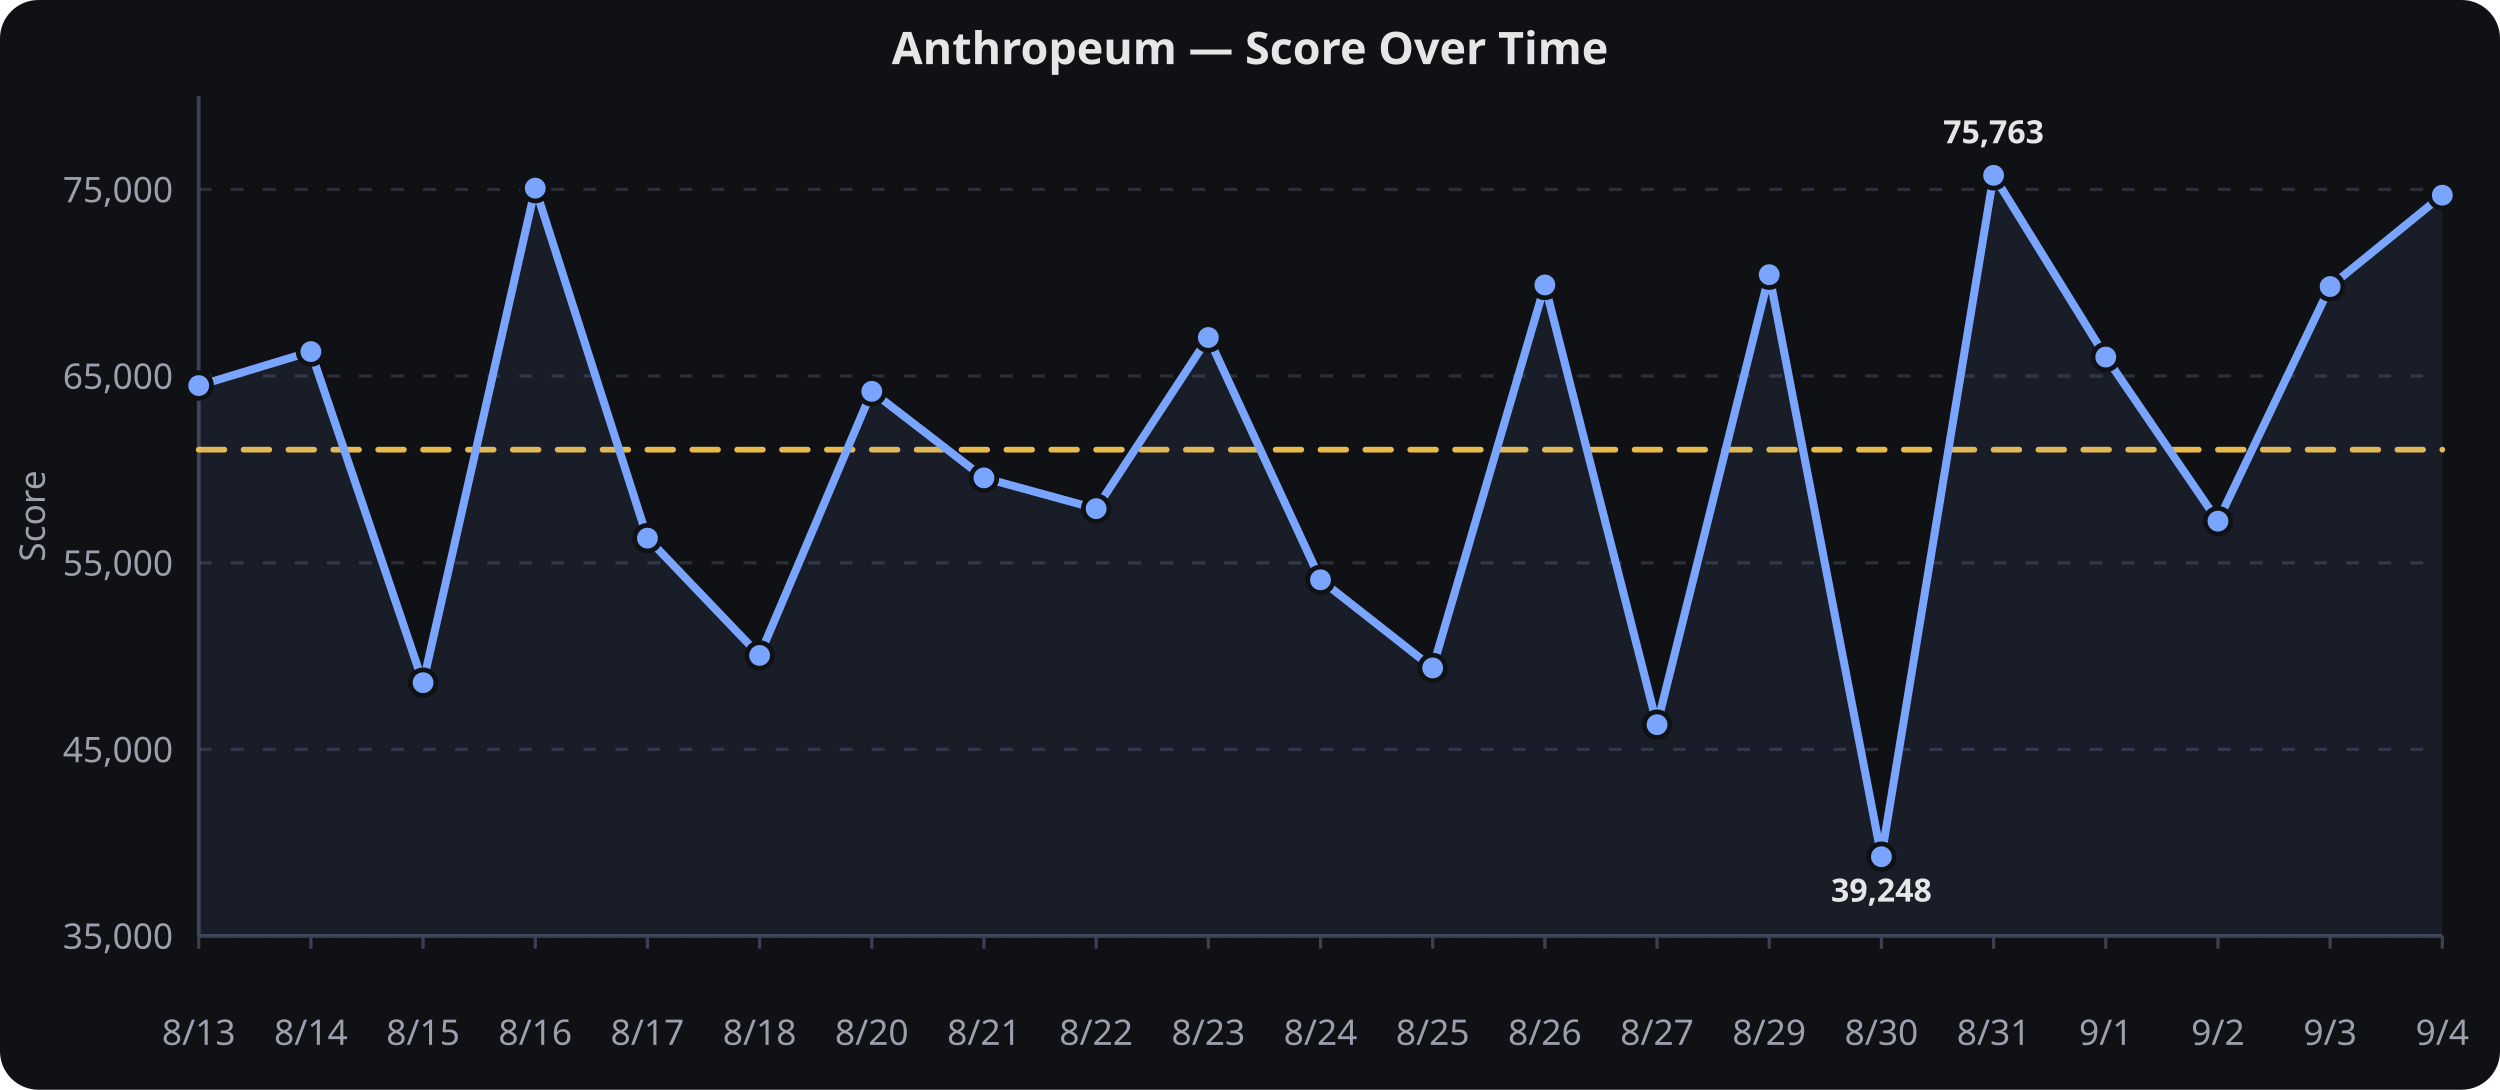
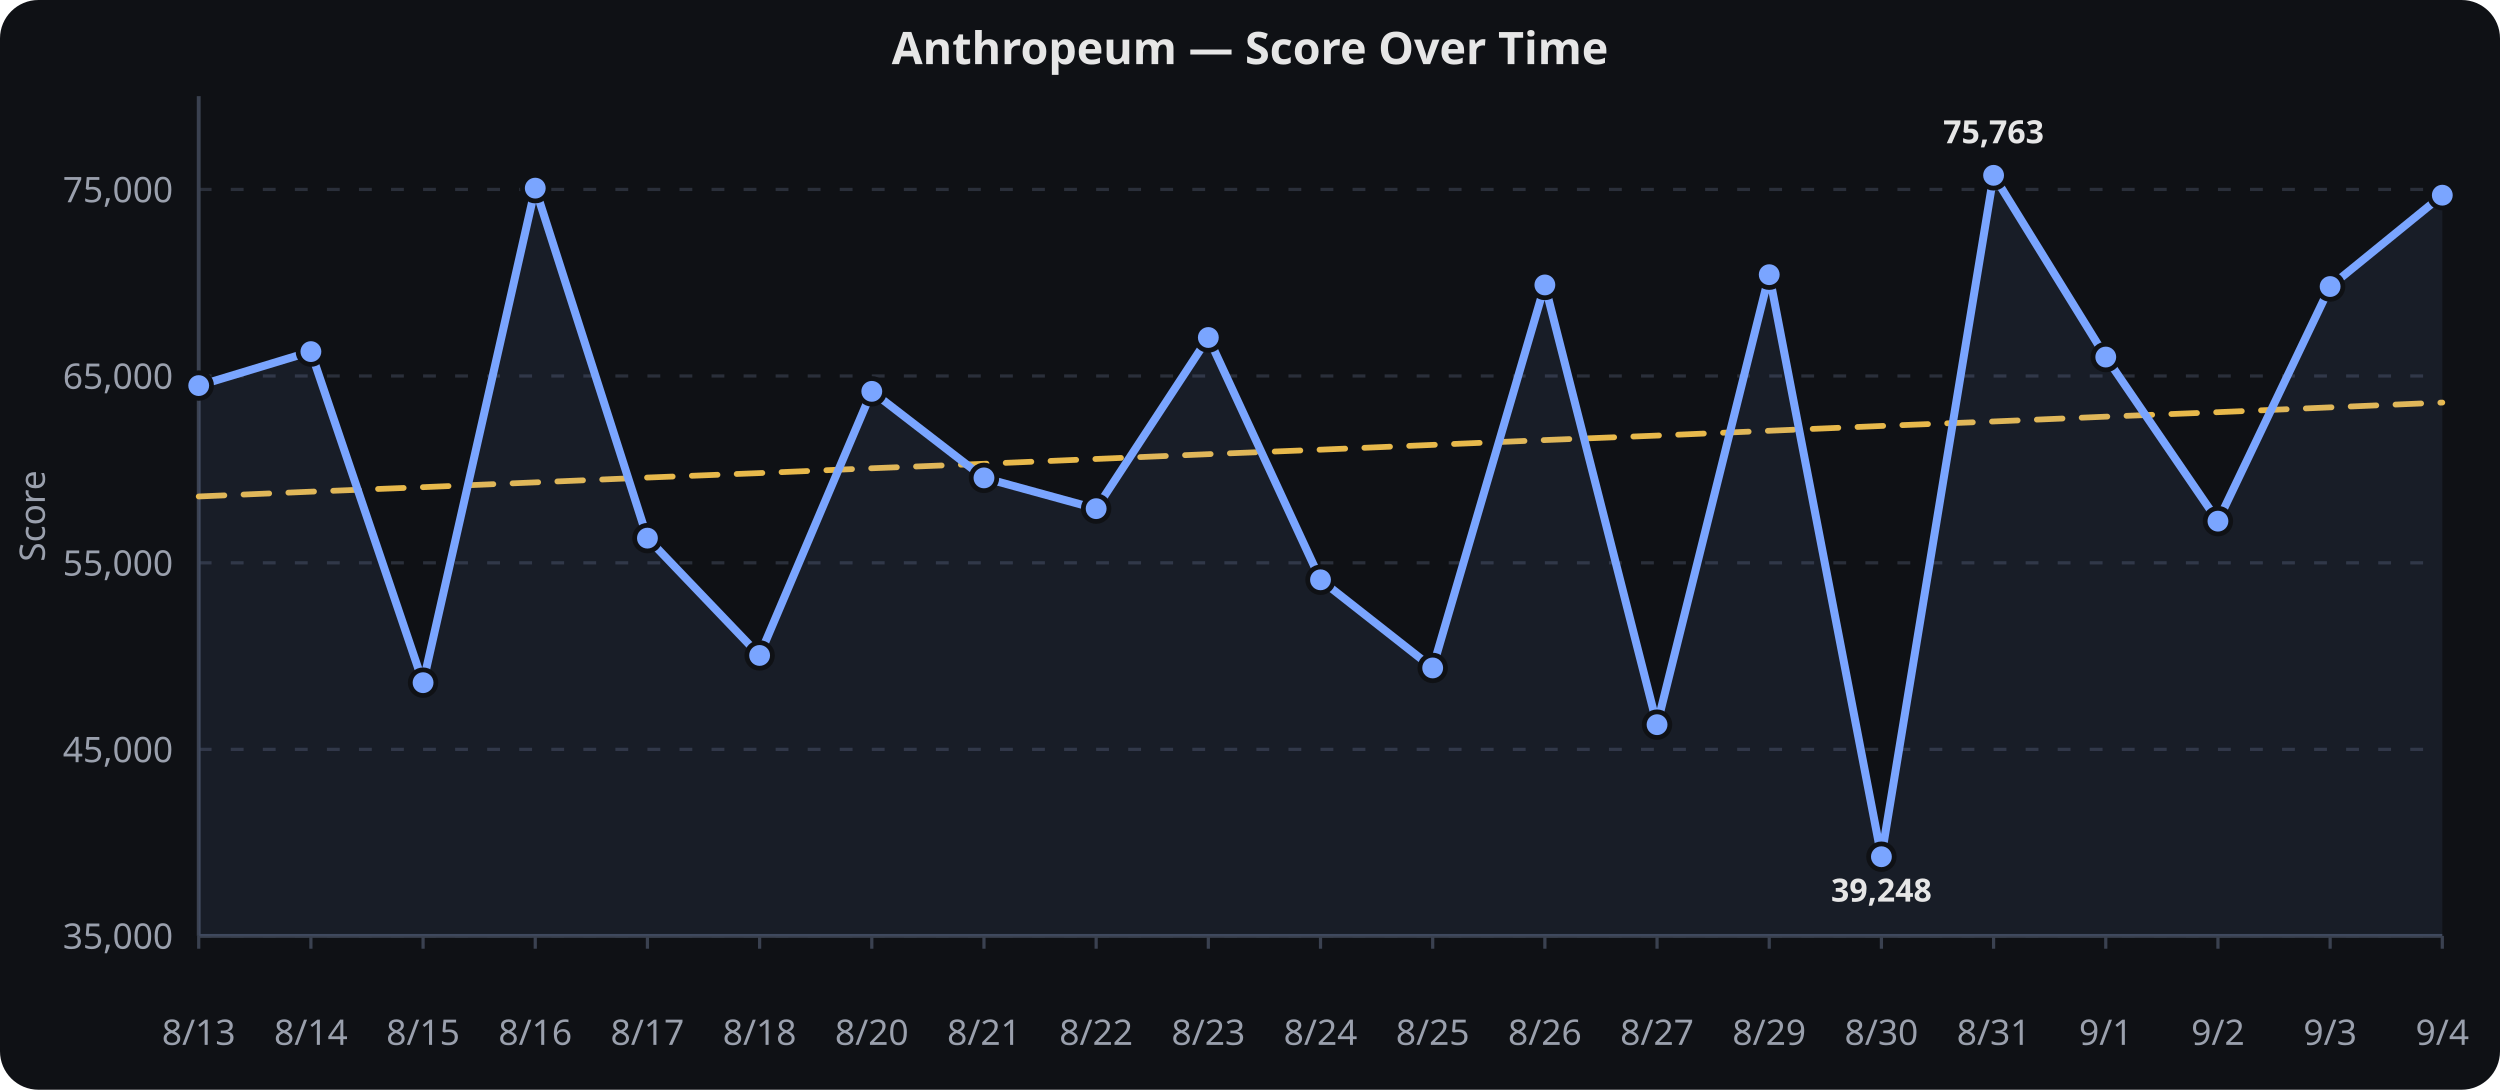
<svg xmlns="http://www.w3.org/2000/svg" viewBox="0 0 780 340" width="100%" height="340" role="img" aria-label="Anthropeum — Score Over Time">
  <rect width="780" height="340" fill="#0f1115" rx="12" />
  <text x="390.0" y="20" text-anchor="middle" font-family="sans-serif" font-size="14" font-weight="600" fill="#e6e6e6">Anthropeum — Score Over Time</text>
  <line x1="62" x2="762" y1="292.0" y2="292.0" stroke="#2a2f3a" stroke-width="1" stroke-dasharray="4 6" />
  <text x="54" y="296.0" text-anchor="end" font-family="sans-serif" font-size="11" fill="#9aa0ad">35,000</text>
  <line x1="62" x2="762" y1="233.8" y2="233.8" stroke="#2a2f3a" stroke-width="1" stroke-dasharray="4 6" />
  <text x="54" y="237.8" text-anchor="end" font-family="sans-serif" font-size="11" fill="#9aa0ad">45,000</text>
  <line x1="62" x2="762" y1="175.6" y2="175.6" stroke="#2a2f3a" stroke-width="1" stroke-dasharray="4 6" />
  <text x="54" y="179.6" text-anchor="end" font-family="sans-serif" font-size="11" fill="#9aa0ad">55,000</text>
  <line x1="62" x2="762" y1="117.3" y2="117.3" stroke="#2a2f3a" stroke-width="1" stroke-dasharray="4 6" />
  <text x="54" y="121.3" text-anchor="end" font-family="sans-serif" font-size="11" fill="#9aa0ad">65,000</text>
  <line x1="62" x2="762" y1="59.1" y2="59.1" stroke="#2a2f3a" stroke-width="1" stroke-dasharray="4 6" />
  <text x="54" y="63.1" text-anchor="end" font-family="sans-serif" font-size="11" fill="#9aa0ad">75,000</text>
  <line x1="62.0" x2="62.0" y1="292" y2="296" stroke="#3a4150" stroke-width="1" />
  <text x="62.0" y="326" text-anchor="middle" font-family="sans-serif" font-size="11" fill="#9aa0ad">8/13</text>
  <line x1="97.0" x2="97.0" y1="292" y2="296" stroke="#3a4150" stroke-width="1" />
  <text x="97.0" y="326" text-anchor="middle" font-family="sans-serif" font-size="11" fill="#9aa0ad">8/14</text>
  <line x1="132.0" x2="132.0" y1="292" y2="296" stroke="#3a4150" stroke-width="1" />
  <text x="132.0" y="326" text-anchor="middle" font-family="sans-serif" font-size="11" fill="#9aa0ad">8/15</text>
  <line x1="167.0" x2="167.0" y1="292" y2="296" stroke="#3a4150" stroke-width="1" />
  <text x="167.0" y="326" text-anchor="middle" font-family="sans-serif" font-size="11" fill="#9aa0ad">8/16</text>
  <line x1="202.0" x2="202.0" y1="292" y2="296" stroke="#3a4150" stroke-width="1" />
  <text x="202.0" y="326" text-anchor="middle" font-family="sans-serif" font-size="11" fill="#9aa0ad">8/17</text>
  <line x1="237.0" x2="237.0" y1="292" y2="296" stroke="#3a4150" stroke-width="1" />
  <text x="237.0" y="326" text-anchor="middle" font-family="sans-serif" font-size="11" fill="#9aa0ad">8/18</text>
  <line x1="272.0" x2="272.0" y1="292" y2="296" stroke="#3a4150" stroke-width="1" />
  <text x="272.0" y="326" text-anchor="middle" font-family="sans-serif" font-size="11" fill="#9aa0ad">8/20</text>
  <line x1="307.0" x2="307.0" y1="292" y2="296" stroke="#3a4150" stroke-width="1" />
  <text x="307.0" y="326" text-anchor="middle" font-family="sans-serif" font-size="11" fill="#9aa0ad">8/21</text>
  <line x1="342.0" x2="342.0" y1="292" y2="296" stroke="#3a4150" stroke-width="1" />
  <text x="342.0" y="326" text-anchor="middle" font-family="sans-serif" font-size="11" fill="#9aa0ad">8/22</text>
  <line x1="377.0" x2="377.0" y1="292" y2="296" stroke="#3a4150" stroke-width="1" />
  <text x="377.0" y="326" text-anchor="middle" font-family="sans-serif" font-size="11" fill="#9aa0ad">8/23</text>
  <line x1="412.0" x2="412.0" y1="292" y2="296" stroke="#3a4150" stroke-width="1" />
  <text x="412.0" y="326" text-anchor="middle" font-family="sans-serif" font-size="11" fill="#9aa0ad">8/24</text>
  <line x1="447.0" x2="447.0" y1="292" y2="296" stroke="#3a4150" stroke-width="1" />
  <text x="447.0" y="326" text-anchor="middle" font-family="sans-serif" font-size="11" fill="#9aa0ad">8/25</text>
  <line x1="482.0" x2="482.0" y1="292" y2="296" stroke="#3a4150" stroke-width="1" />
  <text x="482.0" y="326" text-anchor="middle" font-family="sans-serif" font-size="11" fill="#9aa0ad">8/26</text>
  <line x1="517.0" x2="517.0" y1="292" y2="296" stroke="#3a4150" stroke-width="1" />
  <text x="517.0" y="326" text-anchor="middle" font-family="sans-serif" font-size="11" fill="#9aa0ad">8/27</text>
  <line x1="552.0" x2="552.0" y1="292" y2="296" stroke="#3a4150" stroke-width="1" />
  <text x="552.0" y="326" text-anchor="middle" font-family="sans-serif" font-size="11" fill="#9aa0ad">8/29</text>
  <line x1="587.0" x2="587.0" y1="292" y2="296" stroke="#3a4150" stroke-width="1" />
  <text x="587.0" y="326" text-anchor="middle" font-family="sans-serif" font-size="11" fill="#9aa0ad">8/30</text>
  <line x1="622.0" x2="622.0" y1="292" y2="296" stroke="#3a4150" stroke-width="1" />
  <text x="622.0" y="326" text-anchor="middle" font-family="sans-serif" font-size="11" fill="#9aa0ad">8/31</text>
  <line x1="657.0" x2="657.0" y1="292" y2="296" stroke="#3a4150" stroke-width="1" />
  <text x="657.0" y="326" text-anchor="middle" font-family="sans-serif" font-size="11" fill="#9aa0ad">9/1</text>
  <line x1="692.0" x2="692.0" y1="292" y2="296" stroke="#3a4150" stroke-width="1" />
  <text x="692.0" y="326" text-anchor="middle" font-family="sans-serif" font-size="11" fill="#9aa0ad">9/2</text>
  <line x1="727.0" x2="727.0" y1="292" y2="296" stroke="#3a4150" stroke-width="1" />
  <text x="727.0" y="326" text-anchor="middle" font-family="sans-serif" font-size="11" fill="#9aa0ad">9/3</text>
  <line x1="762.0" x2="762.0" y1="292" y2="296" stroke="#3a4150" stroke-width="1" />
  <text x="762.0" y="326" text-anchor="middle" font-family="sans-serif" font-size="11" fill="#9aa0ad">9/4</text>
  <line x1="62" x2="62" y1="30" y2="292" stroke="#3a4150" stroke-width="1.2" />
  <line x1="62" x2="762" y1="292" y2="292" stroke="#3a4150" stroke-width="1.2" />
  <text x="14" y="161.0" text-anchor="middle" transform="rotate(-90,14,161.0)" font-family="sans-serif" font-size="11" fill="#9aa0ad">Score</text>
-   <path d="M 62.0,140.3 L 97.0,140.3 L 132.0,140.3 L 167.0,140.3 L 202.0,140.3 L 237.0,140.3 L 272.0,140.3 L 307.0,140.3 L 342.0,140.3 L 377.0,140.3 L 412.0,140.3 L 447.0,140.3 L 482.0,140.3 L 517.0,140.3 L 552.0,140.3 L 587.0,140.3 L 622.0,140.3 L 657.0,140.3 L 692.0,140.3 L 727.0,140.3 L 762.0,140.3" fill="none" stroke="#f2c14e" stroke-width="1.8" opacity="0.95" stroke-dasharray="8 6" stroke-linecap="round" stroke-linejoin="round" />
+   <path d="M 62.0,154.9 L 97.0,153.4 L 132.0,152.0 L 167.0,150.5 L 202.0,149.0 L 237.0,147.6 L 272.0,146.1 L 307.0,144.7 L 342.0,143.2 L 377.0,141.7 L 412.0,140.3 L 447.0,138.8 L 482.0,137.3 L 517.0,135.9 L 552.0,134.4 L 587.0,132.9 L 622.0,131.5 L 657.0,130.0 L 692.0,128.6 L 727.0,127.1 L 762.0,125.6" fill="none" stroke="#f2c14e" stroke-width="1.8" opacity="0.95" stroke-dasharray="8 6" stroke-linecap="round" stroke-linejoin="round" />
  <path d="M 62.0,120.3 L 97.0,109.7 L 132.0,213.0 L 167.0,58.7 L 202.0,167.9 L 237.0,204.5 L 272.0,122.1 L 307.0,149.1 L 342.0,158.7 L 377.0,105.3 L 412.0,180.9 L 447.0,208.4 L 482.0,88.9 L 517.0,226.1 L 552.0,85.7 L 587.0,267.3 L 622.0,54.7 L 657.0,111.4 L 692.0,162.6 L 727.0,89.4 L 762.0,60.9" fill="none" stroke="#7aa5ff" stroke-width="2.5" stroke-linecap="round" stroke-linejoin="round" />
  <path d="M 62.0,120.3 L 97.0,109.7 L 132.0,213.0 L 167.0,58.7 L 202.0,167.9 L 237.0,204.5 L 272.0,122.1 L 307.0,149.1 L 342.0,158.7 L 377.0,105.3 L 412.0,180.9 L 447.0,208.4 L 482.0,88.9 L 517.0,226.1 L 552.0,85.7 L 587.0,267.3 L 622.0,54.7 L 657.0,111.4 L 692.0,162.6 L 727.0,89.4 L 762.0,60.9 L 762.0,292.0 L 62.0,292.0 Z" fill="#7aa5ff" opacity="0.08" />
  <circle cx="62.0" cy="120.3" r="4" fill="#7aa5ff" stroke="#0f1115" stroke-width="1.5" />
  <circle cx="97.0" cy="109.7" r="4" fill="#7aa5ff" stroke="#0f1115" stroke-width="1.5" />
  <circle cx="132.0" cy="213.0" r="4" fill="#7aa5ff" stroke="#0f1115" stroke-width="1.5" />
  <circle cx="167.0" cy="58.7" r="4" fill="#7aa5ff" stroke="#0f1115" stroke-width="1.5" />
  <circle cx="202.0" cy="167.9" r="4" fill="#7aa5ff" stroke="#0f1115" stroke-width="1.5" />
  <circle cx="237.0" cy="204.5" r="4" fill="#7aa5ff" stroke="#0f1115" stroke-width="1.5" />
  <circle cx="272.0" cy="122.1" r="4" fill="#7aa5ff" stroke="#0f1115" stroke-width="1.5" />
  <circle cx="307.0" cy="149.1" r="4" fill="#7aa5ff" stroke="#0f1115" stroke-width="1.5" />
  <circle cx="342.0" cy="158.7" r="4" fill="#7aa5ff" stroke="#0f1115" stroke-width="1.5" />
  <circle cx="377.0" cy="105.3" r="4" fill="#7aa5ff" stroke="#0f1115" stroke-width="1.5" />
  <circle cx="412.0" cy="180.9" r="4" fill="#7aa5ff" stroke="#0f1115" stroke-width="1.5" />
  <circle cx="447.0" cy="208.4" r="4" fill="#7aa5ff" stroke="#0f1115" stroke-width="1.5" />
  <circle cx="482.0" cy="88.9" r="4" fill="#7aa5ff" stroke="#0f1115" stroke-width="1.5" />
  <circle cx="517.0" cy="226.1" r="4" fill="#7aa5ff" stroke="#0f1115" stroke-width="1.5" />
  <circle cx="552.0" cy="85.7" r="4" fill="#7aa5ff" stroke="#0f1115" stroke-width="1.5" />
  <circle cx="587.0" cy="267.3" r="4" fill="#7aa5ff" stroke="#0f1115" stroke-width="1.5" />
  <circle cx="622.0" cy="54.7" r="4" fill="#7aa5ff" stroke="#0f1115" stroke-width="1.5" />
  <circle cx="657.0" cy="111.4" r="4" fill="#7aa5ff" stroke="#0f1115" stroke-width="1.5" />
  <circle cx="692.0" cy="162.6" r="4" fill="#7aa5ff" stroke="#0f1115" stroke-width="1.5" />
  <circle cx="727.0" cy="89.4" r="4" fill="#7aa5ff" stroke="#0f1115" stroke-width="1.5" />
  <circle cx="762.0" cy="60.9" r="4" fill="#7aa5ff" stroke="#0f1115" stroke-width="1.5" />
  <text x="587.0" y="281.3" text-anchor="middle" font-family="sans-serif" font-size="10" font-weight="700" fill="#e6e6e6">39,248</text>
  <text x="622.0" y="44.7" text-anchor="middle" font-family="sans-serif" font-size="10" font-weight="700" fill="#e6e6e6">75,763</text>
</svg>
